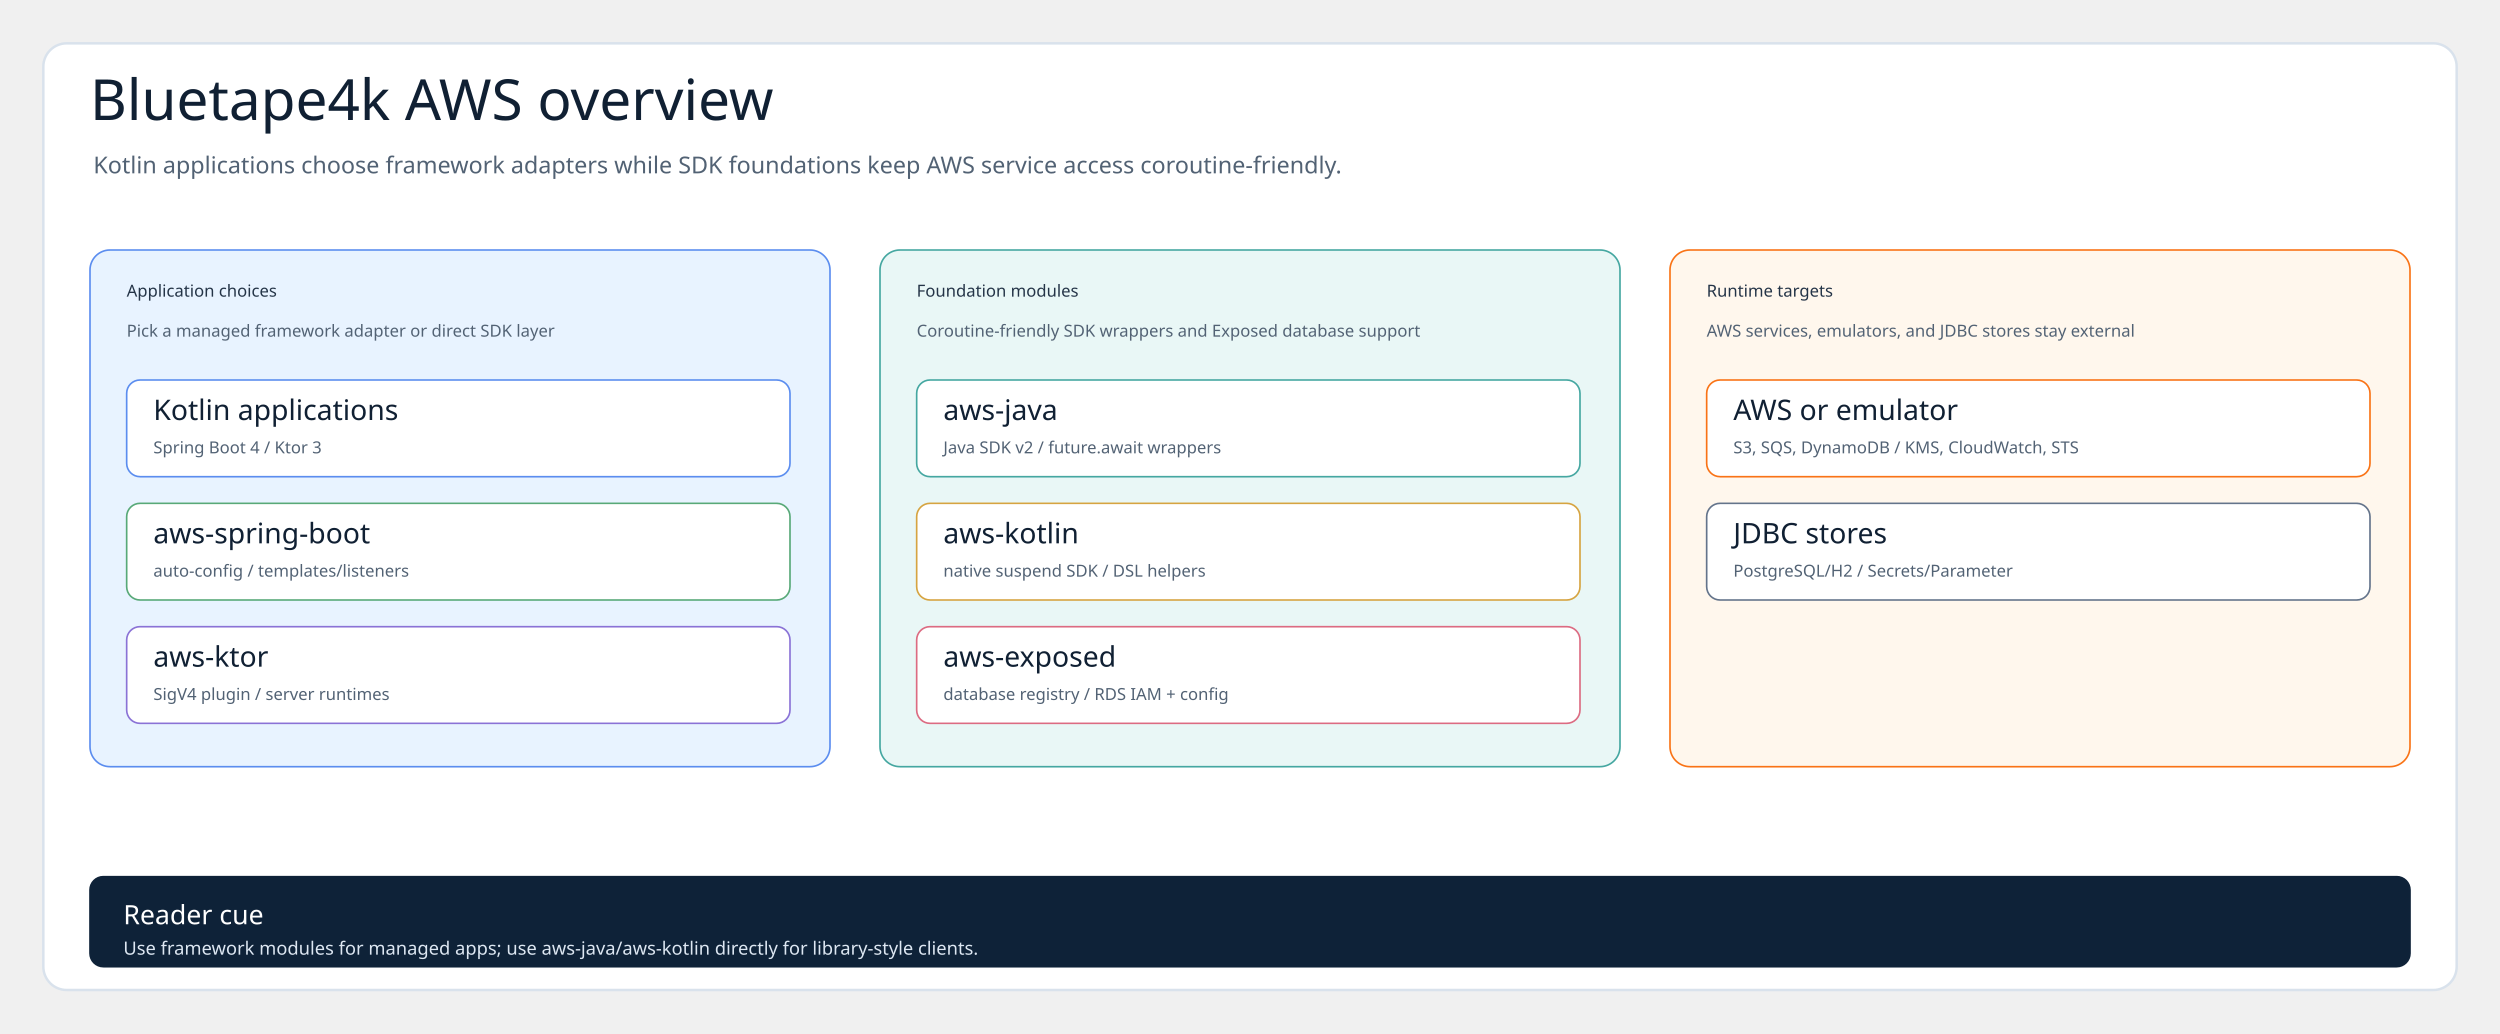
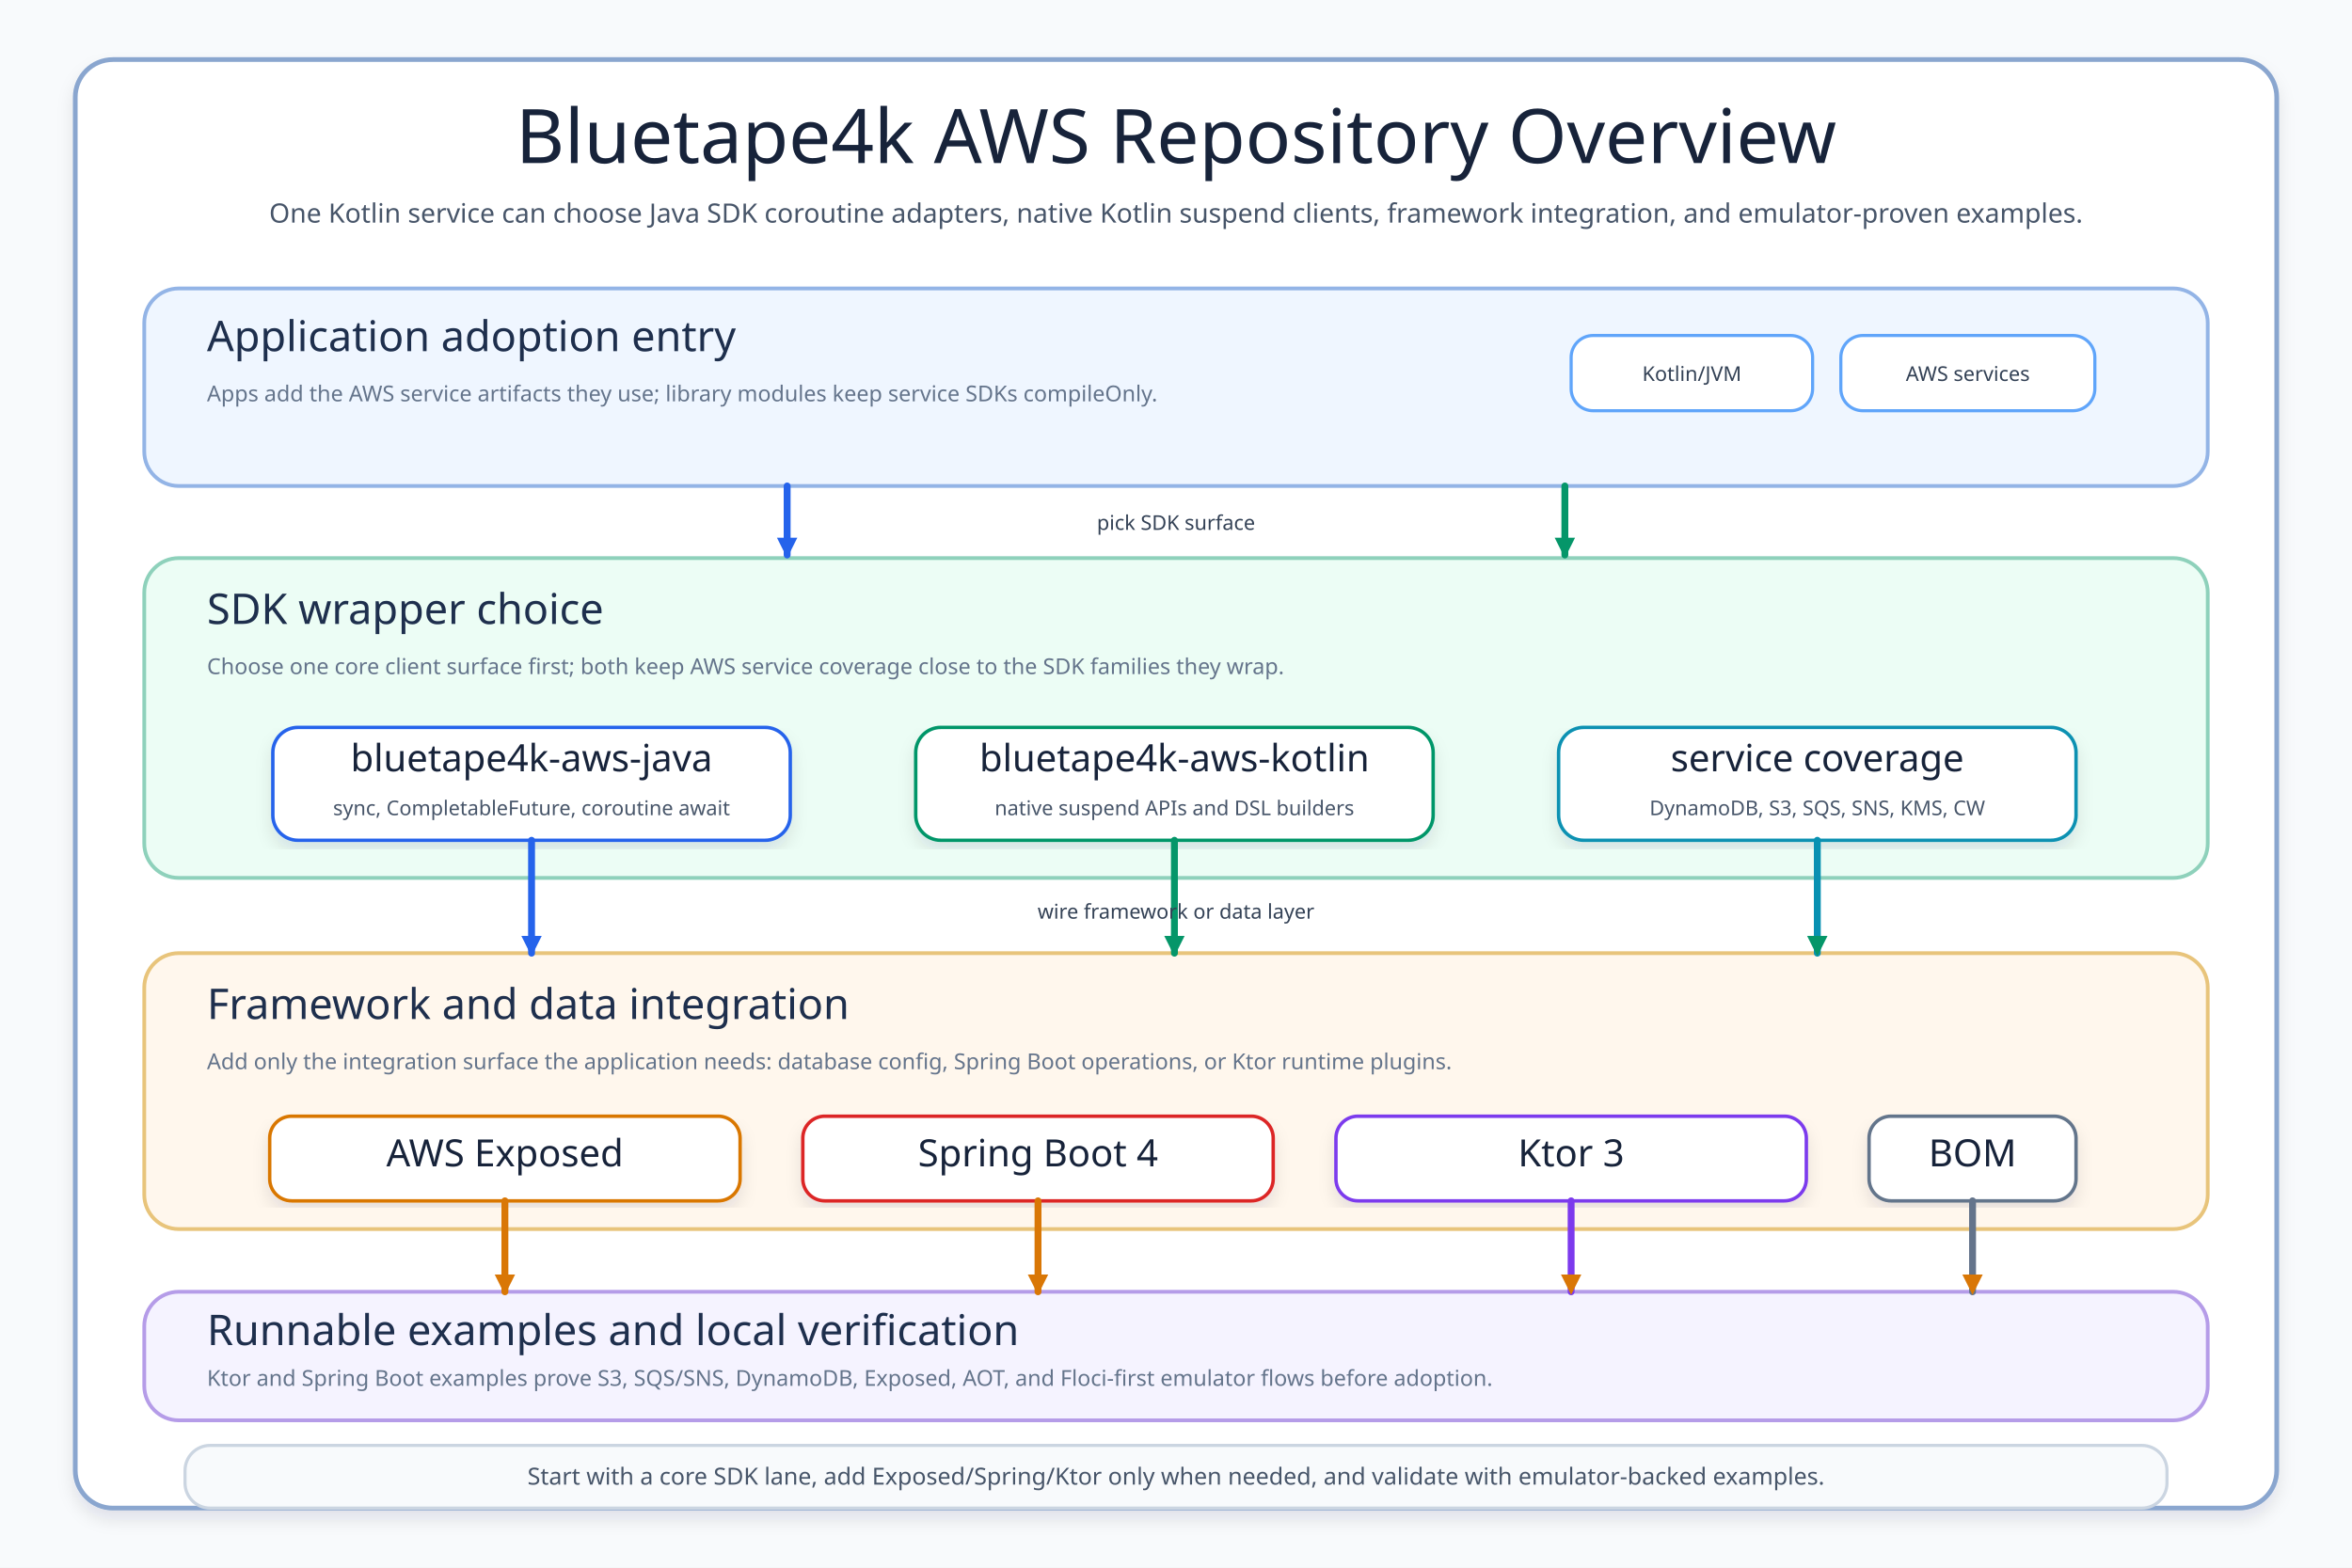
- <svg xmlns="http://www.w3.org/2000/svg" width="1500" height="620" viewBox="0 0 1500 620" role="img" aria-label="Bluetape4k AWS overview">
+ <svg xmlns="http://www.w3.org/2000/svg" width="1500" height="1000" viewBox="0 0 1500 1000" role="img" aria-label="Bluetape4k AWS repository overview">
  <defs>
-     <filter id="shadow" x="-10%" y="-10%" width="120%" height="130%">
-       <feDropShadow dx="0" dy="5" stdDeviation="5" flood-color="#AAB7C6" flood-opacity="0.20" />
+     <filter id="softShadow" x="-8%" y="-8%" width="116%" height="116%">
+       <feDropShadow dx="0" dy="6" stdDeviation="5" flood-color="#0f172a" flood-opacity="0.10" />
    </filter>
+     <marker id="arrowBlue" markerWidth="13" markerHeight="13" refX="11" refY="6.5" orient="auto" markerUnits="userSpaceOnUse">
+       <path d="M 0 0 L 13 6.5 L 0 13 Z" fill="#2563eb" />
+     </marker>
+     <marker id="arrowGreen" markerWidth="13" markerHeight="13" refX="11" refY="6.5" orient="auto" markerUnits="userSpaceOnUse">
+       <path d="M 0 0 L 13 6.5 L 0 13 Z" fill="#059669" />
+     </marker>
+     <marker id="arrowAmber" markerWidth="13" markerHeight="13" refX="11" refY="6.5" orient="auto" markerUnits="userSpaceOnUse">
+       <path d="M 0 0 L 13 6.5 L 0 13 Z" fill="#d97706" />
+     </marker>
+     <style>
+       svg{font-family:"Architects Daughter","Comic Mono","Comic Sans MS",ui-sans-serif,system-ui,sans-serif}
+       .canvas{fill:#f8fafc}
+       .frame{fill:#ffffff;stroke:#8aa6cf;stroke-width:3;filter:url(#softShadow)}
+       .title{font-family:"Architects Daughter";font-size:48px;fill:#17233a}
+       .subtitle{font-family:"Comic Mono";font-size:17px;fill:#475569}
+       .bandTitle{font-family:"Architects Daughter";font-size:27px;fill:#1e2f4d}
+       .bandNote{font-family:"Comic Mono";font-size:14px;fill:#64748b}
+       .band{stroke-width:2.4}
+       .card{fill:#ffffff;stroke-width:2.2;filter:url(#softShadow)}
+       .cardTitle{font-family:"Architects Daughter";font-size:24px;fill:#17233a}
+       .cardBody{font-family:"Comic Mono";font-size:13px;fill:#475569}
+       .chip{fill:#ffffff;stroke-width:2}
+       .chipText{font-family:"Comic Mono";font-size:13px;fill:#334155}
+       .route{fill:none;stroke-width:4.4;stroke-linecap:round;stroke-linejoin:round}
+       .routeText{font-family:"Comic Mono";font-size:13px;fill:#334155}
+       .footer{fill:#f8fafc;stroke:#cbd5e1;stroke-width:2}
+       .footerText{font-family:"Comic Mono";font-size:15px;fill:#475569}
+     </style>
  </defs>
-   <style>
-   svg{background:#F5F7FA}
-   .frame{fill:#FFFFFF;stroke:#D9E2EC;stroke-width:1.5}
-   .title{font-family:"Architects Daughter";font-size:34px;fill:#102033}
-   .seqTitle{font-family:"Architects Daughter";font-size:44px;fill:#102033}
-   .seqSubtitle{font-family:"Comic Mono";font-size:16px;fill:#526274}
-   .seqParticipantTitle{font-family:"Architects Daughter";font-size:24px;fill:#102033}
-   .seqParticipantDetail{font-family:"Comic Mono";font-size:13px;fill:#526274}
-   .subtitle,.detail,.tiny,.label{font-family:"Comic Mono";fill:#526274}
-   .subtitle{font-size:14px}
-   .label{font-size:12px;fill:#344456}
-   .card-title{font-family:"Architects Daughter";font-size:20px;fill:#102033}
-   .detail{font-size:13px}
-   .tiny{font-size:10px}
-   .chip{font-family:"Comic Mono";font-size:10px;fill:#243447}
-   .card{stroke-width:2;filter:url(#shadow)}
-   .edge{fill:none;stroke-width:2.4;stroke-linecap:round;stroke-linejoin:round}
-   .seq{fill:none;stroke-width:3;stroke-linecap:round;stroke-linejoin:round}
-   .seqReturn{fill:none;stroke-width:2.7;stroke-linecap:round;stroke-linejoin:round;stroke-dasharray:8 7}
-   .labelPill{fill:#FFFFFF;stroke:#D6E3EF;stroke-width:1.4}
-   .numberBadge{font-family:"Comic Mono";font-size:12px;fill:#FFFFFF}
-   .altBox{fill:#FFFFFF;fill-opacity:.44;stroke:#D6A441;stroke-width:1.8;stroke-dasharray:8 8}
-   .activation{stroke-width:1.4}
-   .footer{fill:#0E2238;stroke:#0E2238}
-   .footer-title{font-family:"Architects Daughter";font-size:16px;fill:#FFFFFF}
-   .footer-detail{font-family:"Comic Mono";font-size:11px;fill:#DDE7F2}
-   .seq-line{stroke:#CBD5E1;stroke-width:1.6;stroke-dasharray:6 8}
-   .bar-label{font-family:"Architects Daughter";font-size:17px;fill:#102033}
- </style>
-   <rect x="26" y="26" width="1448" height="568" rx="14" class="frame" />
-   <text class="title" x="54" y="72">Bluetape4k AWS overview</text>
-   <text class="subtitle" x="56" y="104">Kotlin applications choose framework adapters while SDK foundations keep AWS service access coroutine-friendly.</text>
-   <rect x="54.0" y="150" width="444.0" height="310" rx="12" fill="#E8F3FF" stroke="#5B8DEF" />
-   <text class="chip" x="76.0" y="178">Application choices</text>
-   <text class="tiny" x="76.0" y="202" fill="#2F6DE0">Pick a managed framework adapter or direct SDK layer</text>
-   <rect x="76.0" y="228" width="398.0" height="58" rx="8" fill="#FFFFFF" stroke="#5B8DEF" />
-   <text class="bar-label" x="92.0" y="252">Kotlin applications</text>
-   <text class="tiny" x="92.0" y="272" fill="#2F6DE0">Spring Boot 4 / Ktor 3</text>
-   <rect x="76.0" y="302" width="398.0" height="58" rx="8" fill="#FFFFFF" stroke="#58A978" />
-   <text class="bar-label" x="92.0" y="326">aws-spring-boot</text>
-   <text class="tiny" x="92.0" y="346" fill="#2F8B57">auto-config / templates/listeners</text>
-   <rect x="76.0" y="376" width="398.0" height="58" rx="8" fill="#FFFFFF" stroke="#8A72D6" />
-   <text class="bar-label" x="92.0" y="400">aws-ktor</text>
-   <text class="tiny" x="92.0" y="420" fill="#7255C7">SigV4 plugin / server runtimes</text>
-   <rect x="528.0" y="150" width="444.0" height="310" rx="12" fill="#E9F7F6" stroke="#45A7A1" />
-   <text class="chip" x="550.0" y="178">Foundation modules</text>
-   <text class="tiny" x="550.0" y="202" fill="#168E86">Coroutine-friendly SDK wrappers and Exposed database support</text>
-   <rect x="550.0" y="228" width="398.0" height="58" rx="8" fill="#FFFFFF" stroke="#45A7A1" />
-   <text class="bar-label" x="566.0" y="252">aws-java</text>
-   <text class="tiny" x="566.0" y="272" fill="#168E86">Java SDK v2 / future.await wrappers</text>
-   <rect x="550.0" y="302" width="398.0" height="58" rx="8" fill="#FFFFFF" stroke="#D6A441" />
-   <text class="bar-label" x="566.0" y="326">aws-kotlin</text>
-   <text class="tiny" x="566.0" y="346" fill="#B98518">native suspend SDK / DSL helpers</text>
-   <rect x="550.0" y="376" width="398.0" height="58" rx="8" fill="#FFFFFF" stroke="#DC6B82" />
-   <text class="bar-label" x="566.0" y="400">aws-exposed</text>
-   <text class="tiny" x="566.0" y="420" fill="#C74E68">database registry / RDS IAM + config</text>
-   <rect x="1002.0" y="150" width="444.0" height="310" rx="12" fill="#FFF7ED" stroke="#F97316" />
-   <text class="chip" x="1024.0" y="178">Runtime targets</text>
-   <text class="tiny" x="1024.0" y="202" fill="#EA580C">AWS services, emulators, and JDBC stores stay external</text>
-   <rect x="1024.0" y="228" width="398.0" height="58" rx="8" fill="#FFFFFF" stroke="#F97316" />
-   <text class="bar-label" x="1040.0" y="252">AWS or emulator</text>
-   <text class="tiny" x="1040.0" y="272" fill="#EA580C">S3, SQS, DynamoDB / KMS, CloudWatch, STS</text>
-   <rect x="1024.0" y="302" width="398.0" height="58" rx="8" fill="#FFFFFF" stroke="#64748B" />
-   <text class="bar-label" x="1040.0" y="326">JDBC stores</text>
-   <text class="tiny" x="1040.0" y="346" fill="#475569">PostgreSQL/H2 / Secrets/Parameter</text>
-   <rect class="footer" x="54" y="526" width="1392" height="54" rx="8" />
-   <text class="footer-title" x="74" y="549" dominant-baseline="middle">Reader cue</text>
-   <text class="footer-detail" x="74" y="569" dominant-baseline="middle">Use framework modules for managed apps; use aws-java/aws-kotlin directly for library-style clients.</text>
+   <rect class="canvas" width="1500" height="1000" />
+   <rect class="frame" x="48" y="38" width="1404" height="924" rx="24" />
+   <text class="title" x="750" y="104" text-anchor="middle">Bluetape4k AWS Repository Overview</text>
+   <text class="subtitle" x="750" y="142" text-anchor="middle">One Kotlin service can choose Java SDK coroutine adapters, native Kotlin suspend clients, framework integration, and emulator-proven examples.</text>
+   <g id="application-band">
+     <rect class="band" x="92" y="184" width="1316" height="126" rx="22" fill="#eff6ff" stroke="#93b4e6" />
+     <text class="bandTitle" x="132" y="224">Application adoption entry</text>
+     <text class="bandNote" x="132" y="256">Apps add the AWS service artifacts they use; library modules keep service SDKs compileOnly.</text>
+     <g>
+       <rect class="chip" x="1002" y="214" width="154" height="48" rx="14" stroke="#60a5fa" />
+       <text class="chipText" x="1079" y="243" text-anchor="middle">Kotlin/JVM</text>
+       <rect class="chip" x="1174" y="214" width="162" height="48" rx="14" stroke="#60a5fa" />
+       <text class="chipText" x="1255" y="243" text-anchor="middle">AWS services</text>
+     </g>
+   </g>
+   <g id="sdk-band">
+     <rect class="band" x="92" y="356" width="1316" height="204" rx="22" fill="#ecfdf5" stroke="#8ed1bb" />
+     <text class="bandTitle" x="132" y="398">SDK wrapper choice</text>
+     <text class="bandNote" x="132" y="430">Choose one core client surface first; both keep AWS service coverage close to the SDK families they wrap.</text>
+     <g id="java-card">
+       <rect class="card" x="174" y="464" width="330" height="72" rx="16" stroke="#2563eb" />
+       <text class="cardTitle" x="339" y="492" text-anchor="middle">bluetape4k-aws-java</text>
+       <text class="cardBody" x="339" y="520" text-anchor="middle">sync, CompletableFuture, coroutine await</text>
+     </g>
+     <g id="kotlin-card">
+       <rect class="card" x="584" y="464" width="330" height="72" rx="16" stroke="#059669" />
+       <text class="cardTitle" x="749" y="492" text-anchor="middle">bluetape4k-aws-kotlin</text>
+       <text class="cardBody" x="749" y="520" text-anchor="middle">native suspend APIs and DSL builders</text>
+     </g>
+     <g id="coverage-card">
+       <rect class="card" x="994" y="464" width="330" height="72" rx="16" stroke="#0891b2" />
+       <text class="cardTitle" x="1159" y="492" text-anchor="middle">service coverage</text>
+       <text class="cardBody" x="1159" y="520" text-anchor="middle">DynamoDB, S3, SQS, SNS, KMS, CW</text>
+     </g>
+   </g>
+   <g id="integration-band">
+     <rect class="band" x="92" y="608" width="1316" height="176" rx="22" fill="#fff7ed" stroke="#e8c47b" />
+     <text class="bandTitle" x="132" y="650">Framework and data integration</text>
+     <text class="bandNote" x="132" y="682">Add only the integration surface the application needs: database config, Spring Boot operations, or Ktor runtime plugins.</text>
+     <g id="exposed-card">
+       <rect class="card" x="172" y="712" width="300" height="54" rx="14" stroke="#d97706" />
+       <text class="cardTitle" x="322" y="744" text-anchor="middle">AWS Exposed</text>
+     </g>
+     <g id="spring-card">
+       <rect class="card" x="512" y="712" width="300" height="54" rx="14" stroke="#dc2626" />
+       <text class="cardTitle" x="662" y="744" text-anchor="middle">Spring Boot 4</text>
+     </g>
+     <g id="ktor-card">
+       <rect class="card" x="852" y="712" width="300" height="54" rx="14" stroke="#7c3aed" />
+       <text class="cardTitle" x="1002" y="744" text-anchor="middle">Ktor 3</text>
+     </g>
+     <g id="bom-card">
+       <rect class="card" x="1192" y="712" width="132" height="54" rx="14" stroke="#64748b" />
+       <text class="cardTitle" x="1258" y="744" text-anchor="middle">BOM</text>
+     </g>
+   </g>
+   <g id="verification-band">
+     <rect class="band" x="92" y="824" width="1316" height="82" rx="22" fill="#f5f3ff" stroke="#b59ce8" />
+     <text class="bandTitle" x="132" y="858">Runnable examples and local verification</text>
+     <text class="bandNote" x="132" y="884">Ktor and Spring Boot examples prove S3, SQS/SNS, DynamoDB, Exposed, AOT, and Floci-first emulator flows before adoption.</text>
+   </g>
+   <path class="route" d="M 502 310 L 502 354" stroke="#2563eb" marker-end="url(#arrowBlue)" />
+   <path class="route" d="M 998 310 L 998 354" stroke="#059669" marker-end="url(#arrowGreen)" />
+   <text class="routeText" x="750" y="338" text-anchor="middle">pick SDK surface</text>
+   <path class="route" d="M 339 536 L 339 608" stroke="#2563eb" marker-end="url(#arrowBlue)" />
+   <path class="route" d="M 749 536 L 749 608" stroke="#059669" marker-end="url(#arrowGreen)" />
+   <path class="route" d="M 1159 536 L 1159 608" stroke="#0891b2" marker-end="url(#arrowGreen)" />
+   <text class="routeText" x="750" y="586" text-anchor="middle">wire framework or data layer</text>
+   <path class="route" d="M 322 766 L 322 824" stroke="#d97706" marker-end="url(#arrowAmber)" />
+   <path class="route" d="M 662 766 L 662 824" stroke="#d97706" marker-end="url(#arrowAmber)" />
+   <path class="route" d="M 1002 766 L 1002 824" stroke="#7c3aed" marker-end="url(#arrowAmber)" />
+   <path class="route" d="M 1258 766 L 1258 824" stroke="#64748b" marker-end="url(#arrowAmber)" />
+   <rect class="footer" x="118" y="922" width="1264" height="40" rx="16" />
+   <text class="footerText" x="750" y="947" text-anchor="middle">Start with a core SDK lane, add Exposed/Spring/Ktor only when needed, and validate with emulator-backed examples.</text>
</svg>
